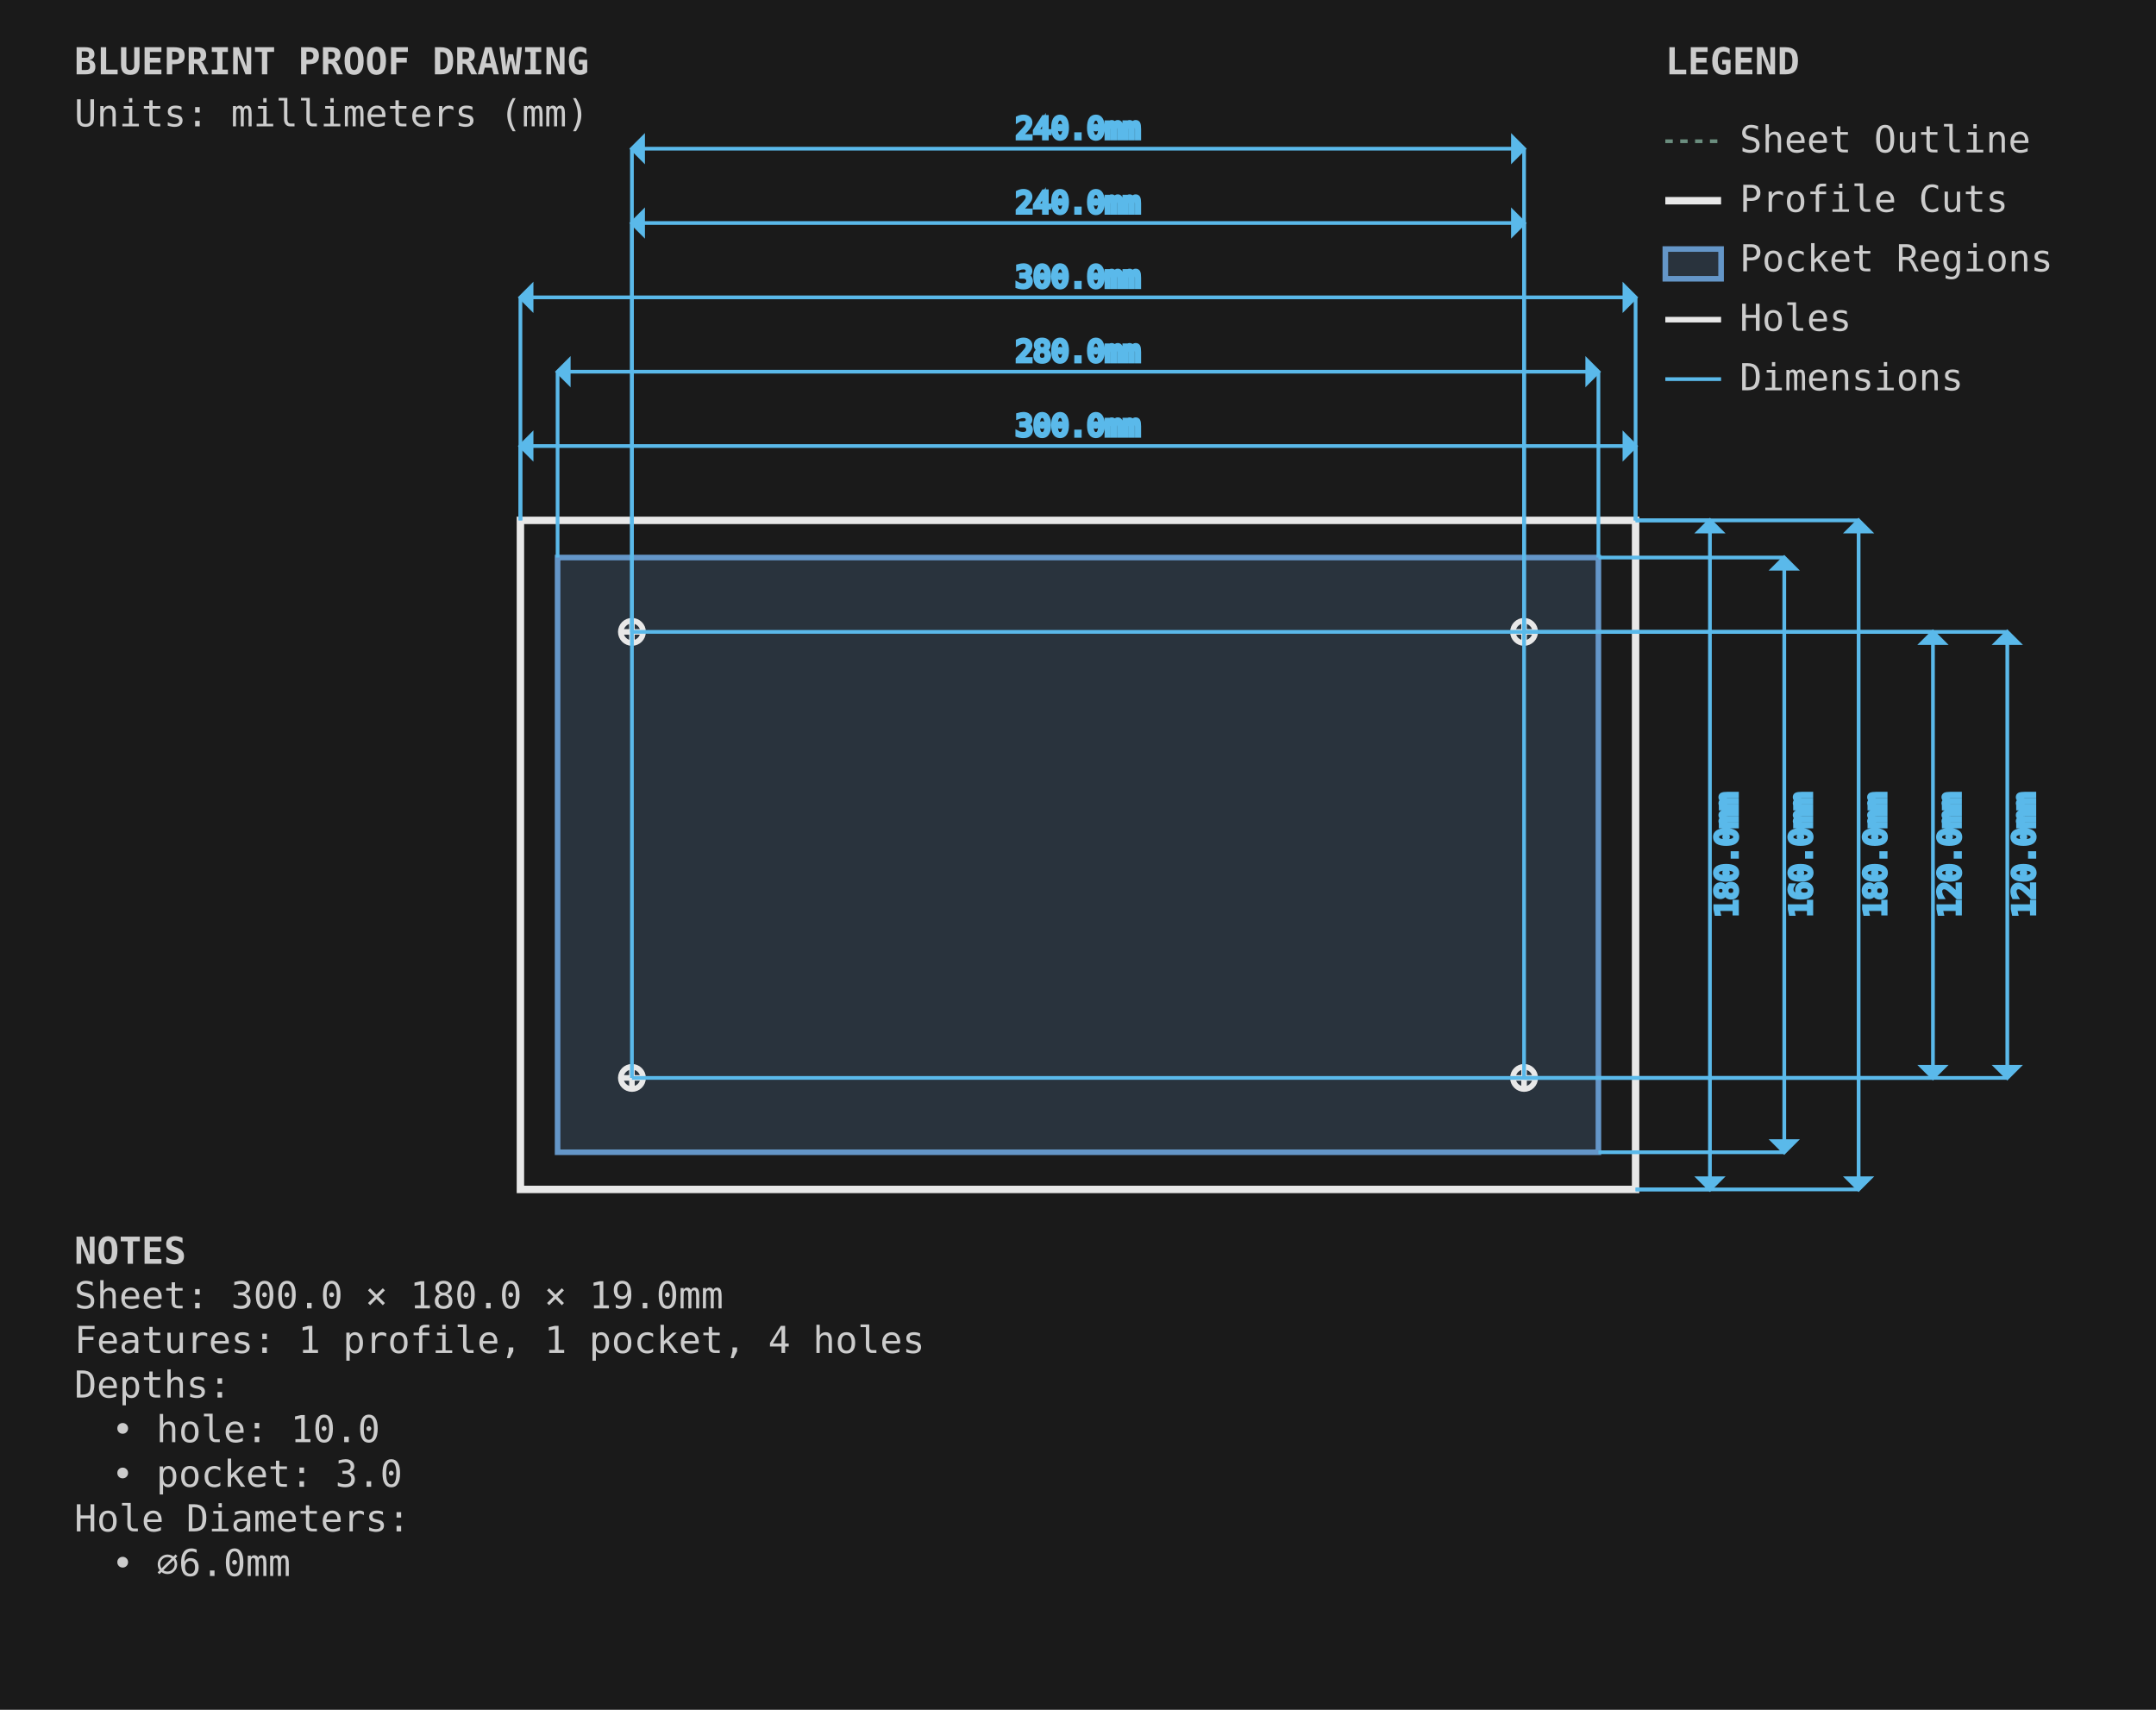
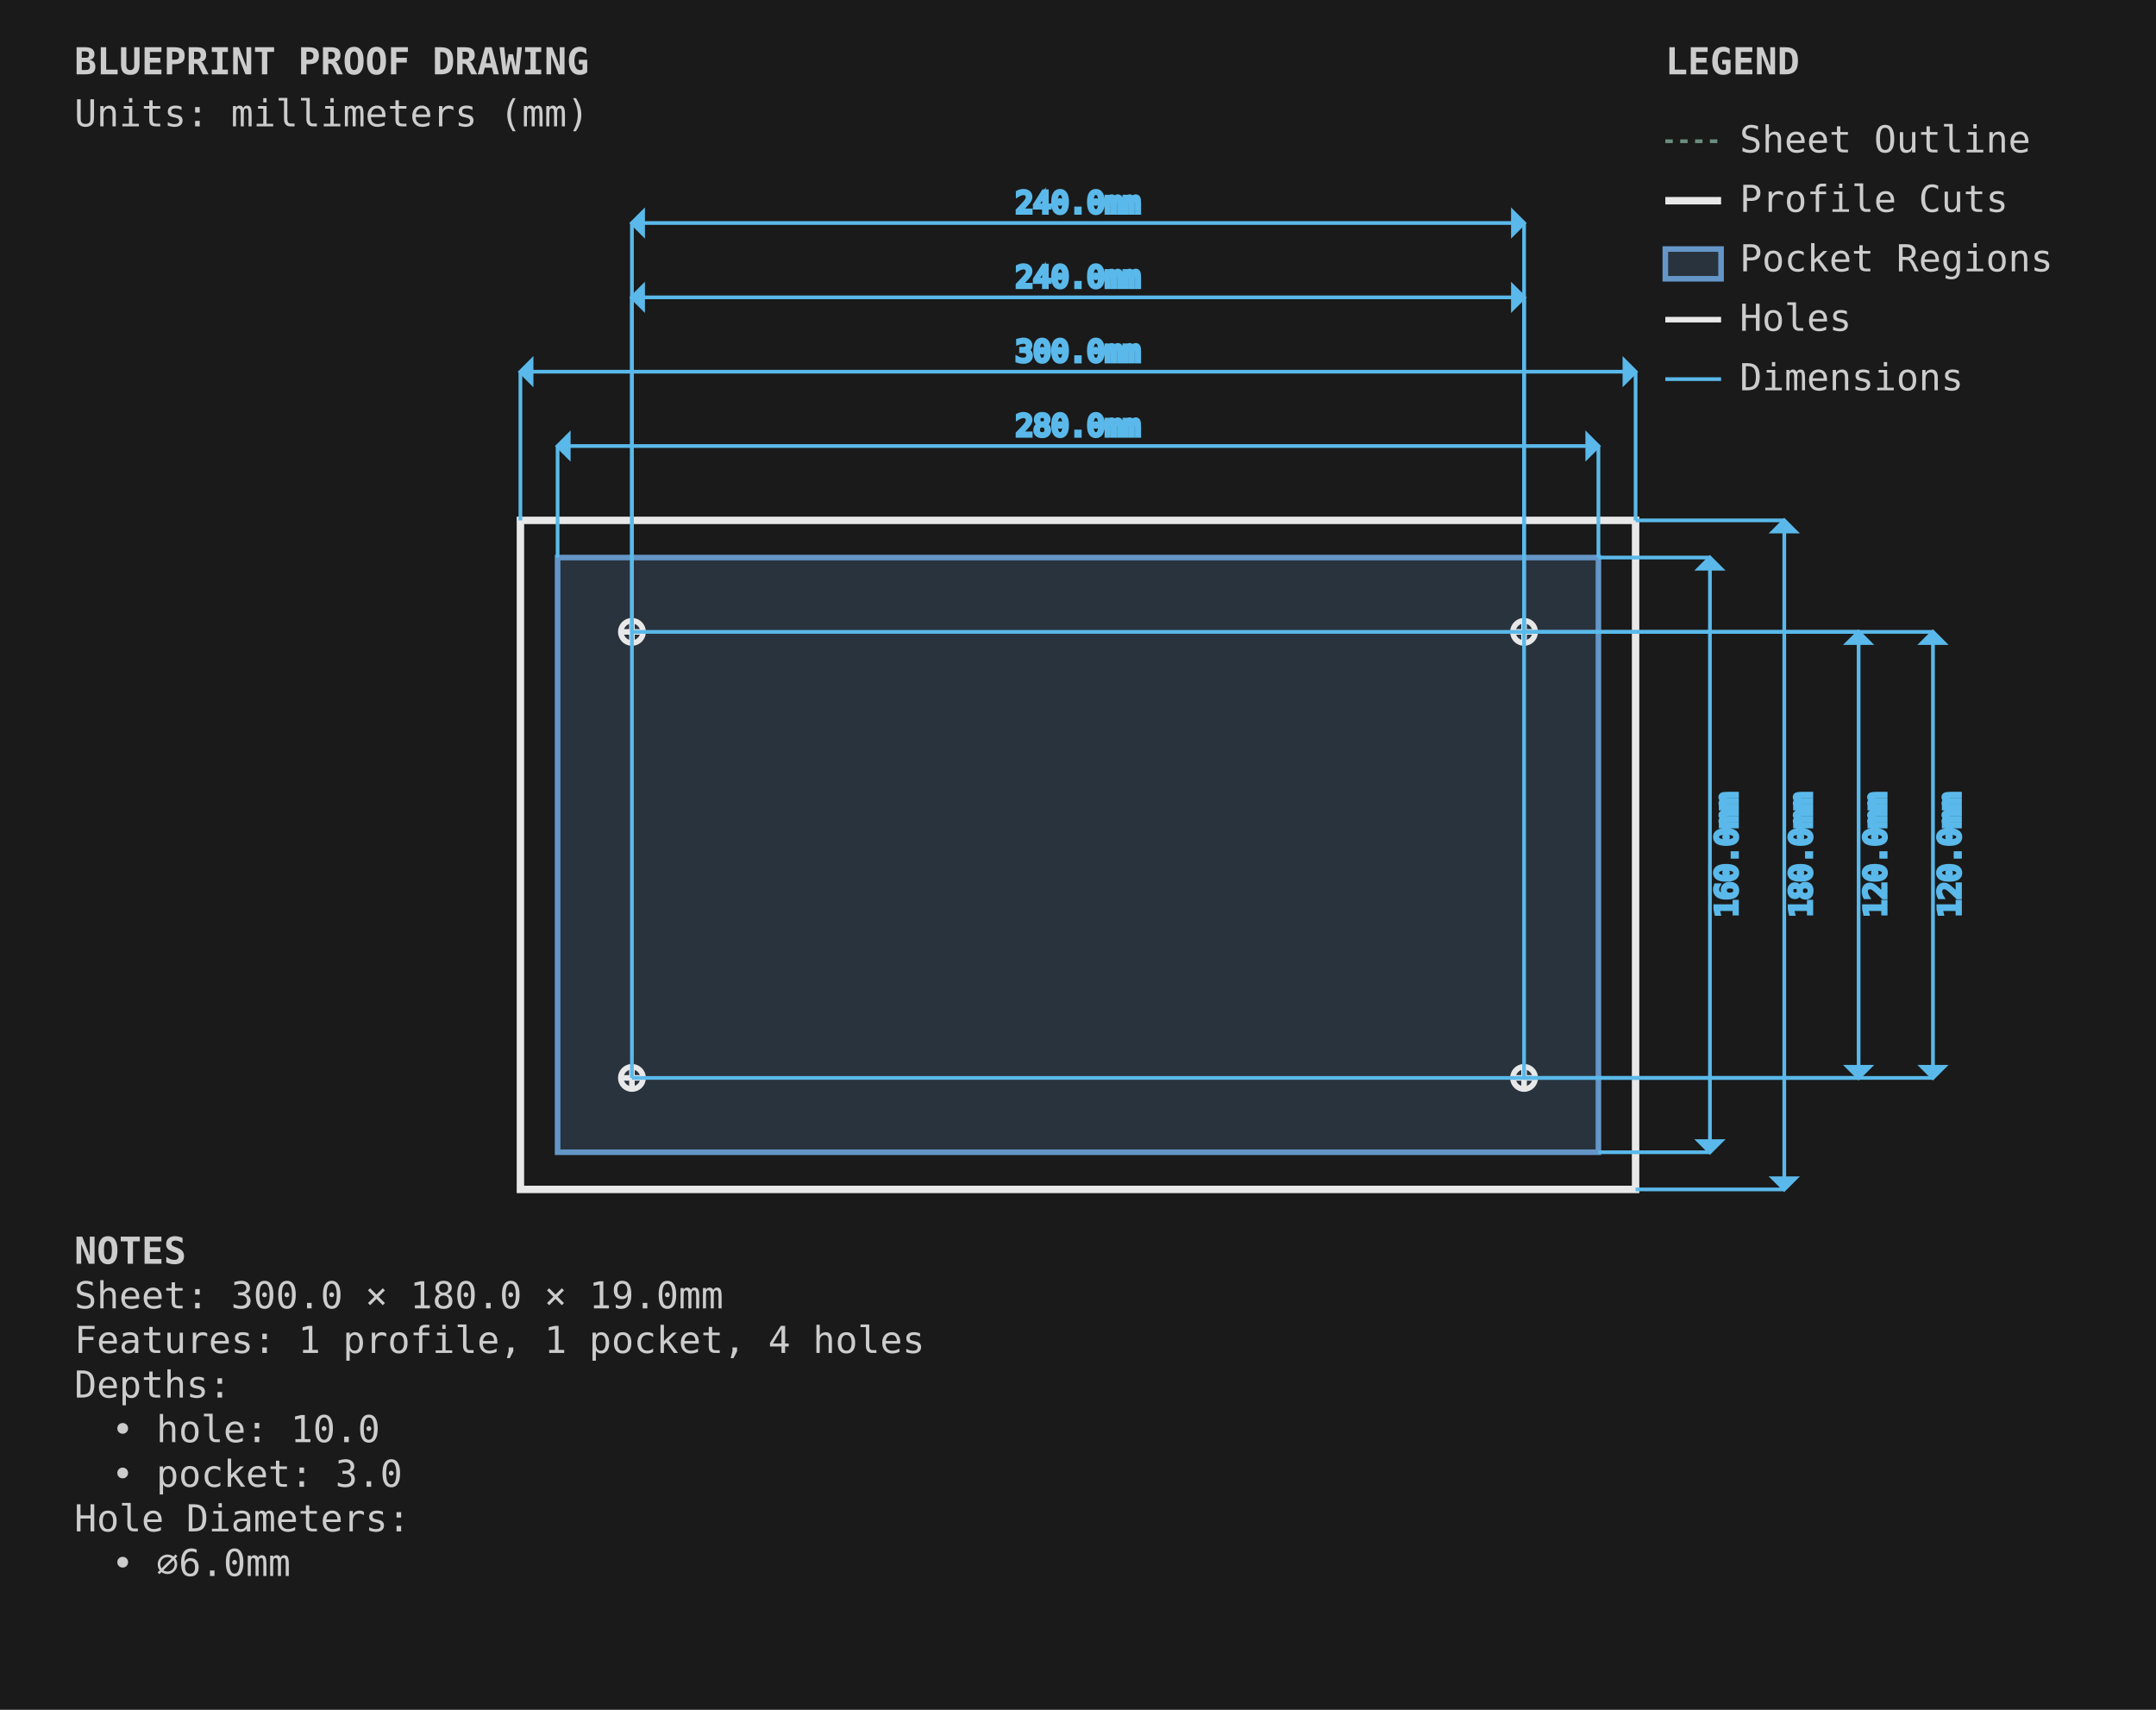
<svg xmlns="http://www.w3.org/2000/svg" viewBox="0 0 580.0 460.0" width="580.0mm" height="460.0mm">
  <style>
        .sheet-outline { stroke: #6b8e7f; stroke-width: 1; fill: none; stroke-dasharray: 2,2; }
        .profile-cuts { stroke: #e8e8e8; stroke-width: 2; fill: none; }
        .pocket-regions { stroke: #6496c8; stroke-width: 1.5; fill: #6496c8; fill-opacity: 0.2; }
        .holes { stroke: #e8e8e8; stroke-width: 1.5; fill: none; }
        .engrave-paths { stroke: #888888; stroke-width: 1; fill: none; stroke-dasharray: 4,4; }
        .construction { stroke: #6b8e7f; stroke-width: 0.5; fill: none; stroke-dasharray: 2,2; }
        .dimensions { stroke: #5ab9ea; stroke-width: 1; fill: none; }
        .dimension-text { fill: #5ab9ea; font-family: monospace; font-size: 8px; }
        .notes { fill: #cccccc; font-family: monospace; font-size: 10px; }
        .legend { fill: #cccccc; font-family: monospace; font-size: 10px; }
    </style>
  <rect x="0" y="0" width="580.0" height="460.0" fill="#1a1a1a" />
  <g id="SHEET_OUTLINE" class="sheet-outline">
    <rect x="140" y="140" width="300.0" height="180.0" />
  </g>
  <g id="PROFILE_CUTS" class="profile-cuts">
    <rect x="140.0" y="140.0" width="300.0" height="180.0" />
  </g>
  <g id="POCKET_REGIONS" class="pocket-regions">
    <rect x="150.0" y="150.0" width="280.0" height="160.0" />
  </g>
  <g id="ENGRAVE_PATHS" class="engrave-paths" />
  <g id="HOLES" class="holes">
    <circle cx="170.0" cy="170.0" r="3.0" />
    <line x1="167.0" y1="170.0" x2="173.0" y2="170.0" />
    <line x1="170.0" y1="167.0" x2="170.0" y2="173.0" />
    <circle cx="410.0" cy="170.0" r="3.0" />
    <line x1="407.0" y1="170.0" x2="413.0" y2="170.0" />
    <line x1="410.0" y1="167.0" x2="410.0" y2="173.0" />
    <circle cx="170.0" cy="290.0" r="3.0" />
    <line x1="167.0" y1="290.0" x2="173.0" y2="290.0" />
    <line x1="170.0" y1="287.0" x2="170.0" y2="293.0" />
    <circle cx="410.0" cy="290.0" r="3.0" />
    <line x1="407.0" y1="290.0" x2="413.0" y2="290.0" />
    <line x1="410.0" y1="287.0" x2="410.0" y2="293.0" />
  </g>
  <g id="CONSTRUCTION" class="construction" />
  <g id="DIMENSIONS" class="dimensions">
-     <line x1="140" y1="140" x2="140" y2="120.0" stroke="#5ab9ea" stroke-width="1" />
-     <line x1="440.0" y1="140" x2="440.0" y2="120.0" stroke="#5ab9ea" stroke-width="1" />
-     <line x1="140" y1="120.0" x2="440.0" y2="120.0" stroke="#5ab9ea" stroke-width="1" />
-     <polygon points="140,120.0 143.0,117.0 143.0,123.0" fill="#5ab9ea" />
-     <polygon points="440.0,120.0 437.0,117.0 437.0,123.0" fill="#5ab9ea" />
-     <text x="290.0" y="115.0" class="dimension-text" text-anchor="middle" dominant-baseline="middle">300.0mm</text>
-     <line x1="440.0" y1="140" x2="460.0" y2="140" stroke="#5ab9ea" stroke-width="1" />
-     <line x1="440.0" y1="320.0" x2="460.0" y2="320.0" stroke="#5ab9ea" stroke-width="1" />
-     <line x1="460.0" y1="140" x2="460.0" y2="320.0" stroke="#5ab9ea" stroke-width="1" />
-     <polygon points="460.0,140 457.0,143.0 463.0,143.0" fill="#5ab9ea" />
-     <polygon points="460.0,320.0 457.0,317.0 463.0,317.0" fill="#5ab9ea" />
-     <text x="465.0" y="230.0" class="dimension-text" text-anchor="middle" dominant-baseline="middle" transform="rotate(-90 465.0 230.0)">180.0mm</text>
-     <line x1="150.0" y1="150.0" x2="150.0" y2="100.0" stroke="#5ab9ea" stroke-width="1" />
-     <line x1="430.0" y1="150.0" x2="430.0" y2="100.0" stroke="#5ab9ea" stroke-width="1" />
-     <line x1="150.0" y1="100.0" x2="430.0" y2="100.0" stroke="#5ab9ea" stroke-width="1" />
-     <polygon points="150.0,100.0 153.0,97.0 153.0,103.0" fill="#5ab9ea" />
-     <polygon points="430.0,100.0 427.0,97.0 427.0,103.0" fill="#5ab9ea" />
-     <text x="290.0" y="95.0" class="dimension-text" text-anchor="middle" dominant-baseline="middle">280.0mm</text>
-     <line x1="430.0" y1="150.0" x2="480.0" y2="150.0" stroke="#5ab9ea" stroke-width="1" />
-     <line x1="430.0" y1="310.0" x2="480.0" y2="310.0" stroke="#5ab9ea" stroke-width="1" />
-     <line x1="480.0" y1="150.0" x2="480.0" y2="310.0" stroke="#5ab9ea" stroke-width="1" />
-     <polygon points="480.0,150.0 477.0,153.0 483.0,153.0" fill="#5ab9ea" />
-     <polygon points="480.0,310.0 477.0,307.0 483.0,307.0" fill="#5ab9ea" />
-     <text x="485.0" y="230.0" class="dimension-text" text-anchor="middle" dominant-baseline="middle" transform="rotate(-90 485.0 230.0)">160.0mm</text>
-     <line x1="140.0" y1="140.0" x2="140.0" y2="80.0" stroke="#5ab9ea" stroke-width="1" />
-     <line x1="440.0" y1="140.0" x2="440.0" y2="80.0" stroke="#5ab9ea" stroke-width="1" />
-     <line x1="140.0" y1="80.0" x2="440.0" y2="80.0" stroke="#5ab9ea" stroke-width="1" />
-     <polygon points="140.0,80.0 143.0,77.0 143.0,83.0" fill="#5ab9ea" />
-     <polygon points="440.0,80.0 437.0,77.0 437.0,83.0" fill="#5ab9ea" />
-     <text x="290.0" y="75.0" class="dimension-text" text-anchor="middle" dominant-baseline="middle">300.0mm</text>
-     <line x1="440.0" y1="140.0" x2="500.0" y2="140.0" stroke="#5ab9ea" stroke-width="1" />
-     <line x1="440.0" y1="320.0" x2="500.0" y2="320.0" stroke="#5ab9ea" stroke-width="1" />
-     <line x1="500.0" y1="140.0" x2="500.0" y2="320.0" stroke="#5ab9ea" stroke-width="1" />
-     <polygon points="500.0,140.0 497.0,143.0 503.0,143.0" fill="#5ab9ea" />
-     <polygon points="500.0,320.0 497.0,317.0 503.0,317.0" fill="#5ab9ea" />
-     <text x="505.0" y="230.0" class="dimension-text" text-anchor="middle" dominant-baseline="middle" transform="rotate(-90 505.0 230.0)">180.0mm</text>
-     <line x1="170.0" y1="170.0" x2="170.0" y2="60.0" stroke="#5ab9ea" stroke-width="1" />
-     <line x1="410.0" y1="170.0" x2="410.0" y2="60.0" stroke="#5ab9ea" stroke-width="1" />
+     <line x1="150.0" y1="150.0" x2="150.0" y2="120.0" stroke="#5ab9ea" stroke-width="1" />
+     <line x1="430.0" y1="150.0" x2="430.0" y2="120.0" stroke="#5ab9ea" stroke-width="1" />
+     <line x1="150.0" y1="120.0" x2="430.0" y2="120.0" stroke="#5ab9ea" stroke-width="1" />
+     <polygon points="150.0,120.0 153.0,117.0 153.0,123.0" fill="#5ab9ea" />
+     <polygon points="430.0,120.0 427.0,117.0 427.0,123.0" fill="#5ab9ea" />
+     <text x="290.0" y="115.0" class="dimension-text" text-anchor="middle" dominant-baseline="middle">280.0mm</text>
+     <line x1="430.0" y1="150.0" x2="460.0" y2="150.0" stroke="#5ab9ea" stroke-width="1" />
+     <line x1="430.0" y1="310.0" x2="460.0" y2="310.0" stroke="#5ab9ea" stroke-width="1" />
+     <line x1="460.0" y1="150.0" x2="460.0" y2="310.0" stroke="#5ab9ea" stroke-width="1" />
+     <polygon points="460.0,150.0 457.0,153.0 463.0,153.0" fill="#5ab9ea" />
+     <polygon points="460.0,310.0 457.0,307.0 463.0,307.0" fill="#5ab9ea" />
+     <text x="465.0" y="230.0" class="dimension-text" text-anchor="middle" dominant-baseline="middle" transform="rotate(-90 465.0 230.0)">160.0mm</text>
+     <line x1="140.0" y1="140.0" x2="140.0" y2="100.0" stroke="#5ab9ea" stroke-width="1" />
+     <line x1="440.0" y1="140.0" x2="440.0" y2="100.0" stroke="#5ab9ea" stroke-width="1" />
+     <line x1="140.0" y1="100.0" x2="440.0" y2="100.0" stroke="#5ab9ea" stroke-width="1" />
+     <polygon points="140.0,100.0 143.0,97.0 143.0,103.0" fill="#5ab9ea" />
+     <polygon points="440.0,100.0 437.0,97.0 437.0,103.0" fill="#5ab9ea" />
+     <text x="290.0" y="95.0" class="dimension-text" text-anchor="middle" dominant-baseline="middle">300.0mm</text>
+     <line x1="440.0" y1="140.0" x2="480.0" y2="140.0" stroke="#5ab9ea" stroke-width="1" />
+     <line x1="440.0" y1="320.0" x2="480.0" y2="320.0" stroke="#5ab9ea" stroke-width="1" />
+     <line x1="480.0" y1="140.0" x2="480.0" y2="320.0" stroke="#5ab9ea" stroke-width="1" />
+     <polygon points="480.0,140.0 477.0,143.0 483.0,143.0" fill="#5ab9ea" />
+     <polygon points="480.0,320.0 477.0,317.0 483.0,317.0" fill="#5ab9ea" />
+     <text x="485.0" y="230.0" class="dimension-text" text-anchor="middle" dominant-baseline="middle" transform="rotate(-90 485.0 230.0)">180.0mm</text>
+     <line x1="170.0" y1="170.0" x2="170.0" y2="80.0" stroke="#5ab9ea" stroke-width="1" />
+     <line x1="410.0" y1="170.0" x2="410.0" y2="80.0" stroke="#5ab9ea" stroke-width="1" />
+     <line x1="170.0" y1="80.0" x2="410.0" y2="80.0" stroke="#5ab9ea" stroke-width="1" />
+     <polygon points="170.0,80.0 173.0,77.0 173.0,83.0" fill="#5ab9ea" />
+     <polygon points="410.0,80.0 407.0,77.0 407.0,83.0" fill="#5ab9ea" />
+     <text x="290.0" y="75.0" class="dimension-text" text-anchor="middle" dominant-baseline="middle">240.0mm</text>
+     <line x1="170.0" y1="290.0" x2="170.0" y2="60.0" stroke="#5ab9ea" stroke-width="1" />
+     <line x1="410.0" y1="290.0" x2="410.0" y2="60.0" stroke="#5ab9ea" stroke-width="1" />
    <line x1="170.0" y1="60.0" x2="410.0" y2="60.0" stroke="#5ab9ea" stroke-width="1" />
    <polygon points="170.0,60.0 173.0,57.0 173.0,63.0" fill="#5ab9ea" />
    <polygon points="410.0,60.0 407.0,57.0 407.0,63.0" fill="#5ab9ea" />
    <text x="290.0" y="55.0" class="dimension-text" text-anchor="middle" dominant-baseline="middle">240.0mm</text>
-     <line x1="170.0" y1="290.0" x2="170.0" y2="40.0" stroke="#5ab9ea" stroke-width="1" />
-     <line x1="410.0" y1="290.0" x2="410.0" y2="40.0" stroke="#5ab9ea" stroke-width="1" />
-     <line x1="170.0" y1="40.0" x2="410.0" y2="40.0" stroke="#5ab9ea" stroke-width="1" />
-     <polygon points="170.0,40.0 173.0,37.0 173.0,43.0" fill="#5ab9ea" />
-     <polygon points="410.0,40.0 407.0,37.0 407.0,43.0" fill="#5ab9ea" />
-     <text x="290.0" y="35.0" class="dimension-text" text-anchor="middle" dominant-baseline="middle">240.0mm</text>
-     <line x1="170.0" y1="170.0" x2="520.0" y2="170.0" stroke="#5ab9ea" stroke-width="1" />
-     <line x1="170.0" y1="290.0" x2="520.0" y2="290.0" stroke="#5ab9ea" stroke-width="1" />
+     <line x1="170.0" y1="170.0" x2="500.0" y2="170.0" stroke="#5ab9ea" stroke-width="1" />
+     <line x1="170.0" y1="290.0" x2="500.0" y2="290.0" stroke="#5ab9ea" stroke-width="1" />
+     <line x1="500.0" y1="170.0" x2="500.0" y2="290.0" stroke="#5ab9ea" stroke-width="1" />
+     <polygon points="500.0,170.0 497.0,173.0 503.0,173.0" fill="#5ab9ea" />
+     <polygon points="500.0,290.0 497.0,287.0 503.0,287.0" fill="#5ab9ea" />
+     <text x="505.0" y="230.0" class="dimension-text" text-anchor="middle" dominant-baseline="middle" transform="rotate(-90 505.0 230.0)">120.0mm</text>
+     <line x1="410.0" y1="170.0" x2="520.0" y2="170.0" stroke="#5ab9ea" stroke-width="1" />
+     <line x1="410.0" y1="290.0" x2="520.0" y2="290.0" stroke="#5ab9ea" stroke-width="1" />
    <line x1="520.0" y1="170.0" x2="520.0" y2="290.0" stroke="#5ab9ea" stroke-width="1" />
    <polygon points="520.0,170.0 517.0,173.0 523.0,173.0" fill="#5ab9ea" />
    <polygon points="520.0,290.0 517.0,287.0 523.0,287.0" fill="#5ab9ea" />
    <text x="525.0" y="230.0" class="dimension-text" text-anchor="middle" dominant-baseline="middle" transform="rotate(-90 525.0 230.0)">120.0mm</text>
-     <line x1="410.0" y1="170.0" x2="540.0" y2="170.0" stroke="#5ab9ea" stroke-width="1" />
-     <line x1="410.0" y1="290.0" x2="540.0" y2="290.0" stroke="#5ab9ea" stroke-width="1" />
-     <line x1="540.0" y1="170.0" x2="540.0" y2="290.0" stroke="#5ab9ea" stroke-width="1" />
-     <polygon points="540.0,170.0 537.0,173.0 543.0,173.0" fill="#5ab9ea" />
-     <polygon points="540.0,290.0 537.0,287.0 543.0,287.0" fill="#5ab9ea" />
-     <text x="545.0" y="230.0" class="dimension-text" text-anchor="middle" dominant-baseline="middle" transform="rotate(-90 545.0 230.0)">120.0mm</text>
  </g>
  <g id="NOTES" class="notes">
    <text x="20" y="340.0" class="notes" font-weight="bold">NOTES</text>
    <text x="20" y="352.0" class="notes">Sheet: 300.0 × 180.0 × 19.0mm</text>
    <text x="20" y="364.0" class="notes">Features: 1 profile, 1 pocket, 4 holes</text>
    <text x="20" y="376.0" class="notes">Depths:</text>
    <text x="30" y="388.0" class="notes">• hole: 10.0</text>
    <text x="30" y="400.0" class="notes">• pocket: 3.0</text>
    <text x="20" y="412.0" class="notes">Hole Diameters:</text>
    <text x="30" y="424.0" class="notes">• ⌀6.0mm</text>
  </g>
  <g id="TITLE_BLOCK" class="title-block">
    <text x="20" y="20" class="notes" font-weight="bold" font-size="14px">BLUEPRINT PROOF DRAWING</text>
    <text x="20" y="34" class="notes" font-size="9px">Units: millimeters (mm)</text>
  </g>
  <g id="LEGEND" class="legend">
    <text x="448.0" y="20" class="legend" font-weight="bold">LEGEND</text>
    <line x1="448.0" y1="38" x2="463.0" y2="38" stroke="#6b8e7f" stroke-width="1" stroke-dasharray="2,2" />
    <text x="468.0" y="41" class="legend">Sheet Outline</text>
    <line x1="448.0" y1="54" x2="463.0" y2="54" stroke="#e8e8e8" stroke-width="2" />
    <text x="468.0" y="57" class="legend">Profile Cuts</text>
    <rect x="448.0" y="67" width="15.0" height="8" stroke="#6496c8" stroke-width="1.5" fill="#6496c8" fill-opacity="0.2" />
    <text x="468.0" y="73" class="legend">Pocket Regions</text>
    <line x1="448.0" y1="86" x2="463.0" y2="86" stroke="#e8e8e8" stroke-width="1.5" />
    <text x="468.0" y="89" class="legend">Holes</text>
    <line x1="448.0" y1="102" x2="463.0" y2="102" stroke="#5ab9ea" stroke-width="1" />
    <text x="468.0" y="105" class="legend">Dimensions</text>
  </g>
</svg>
